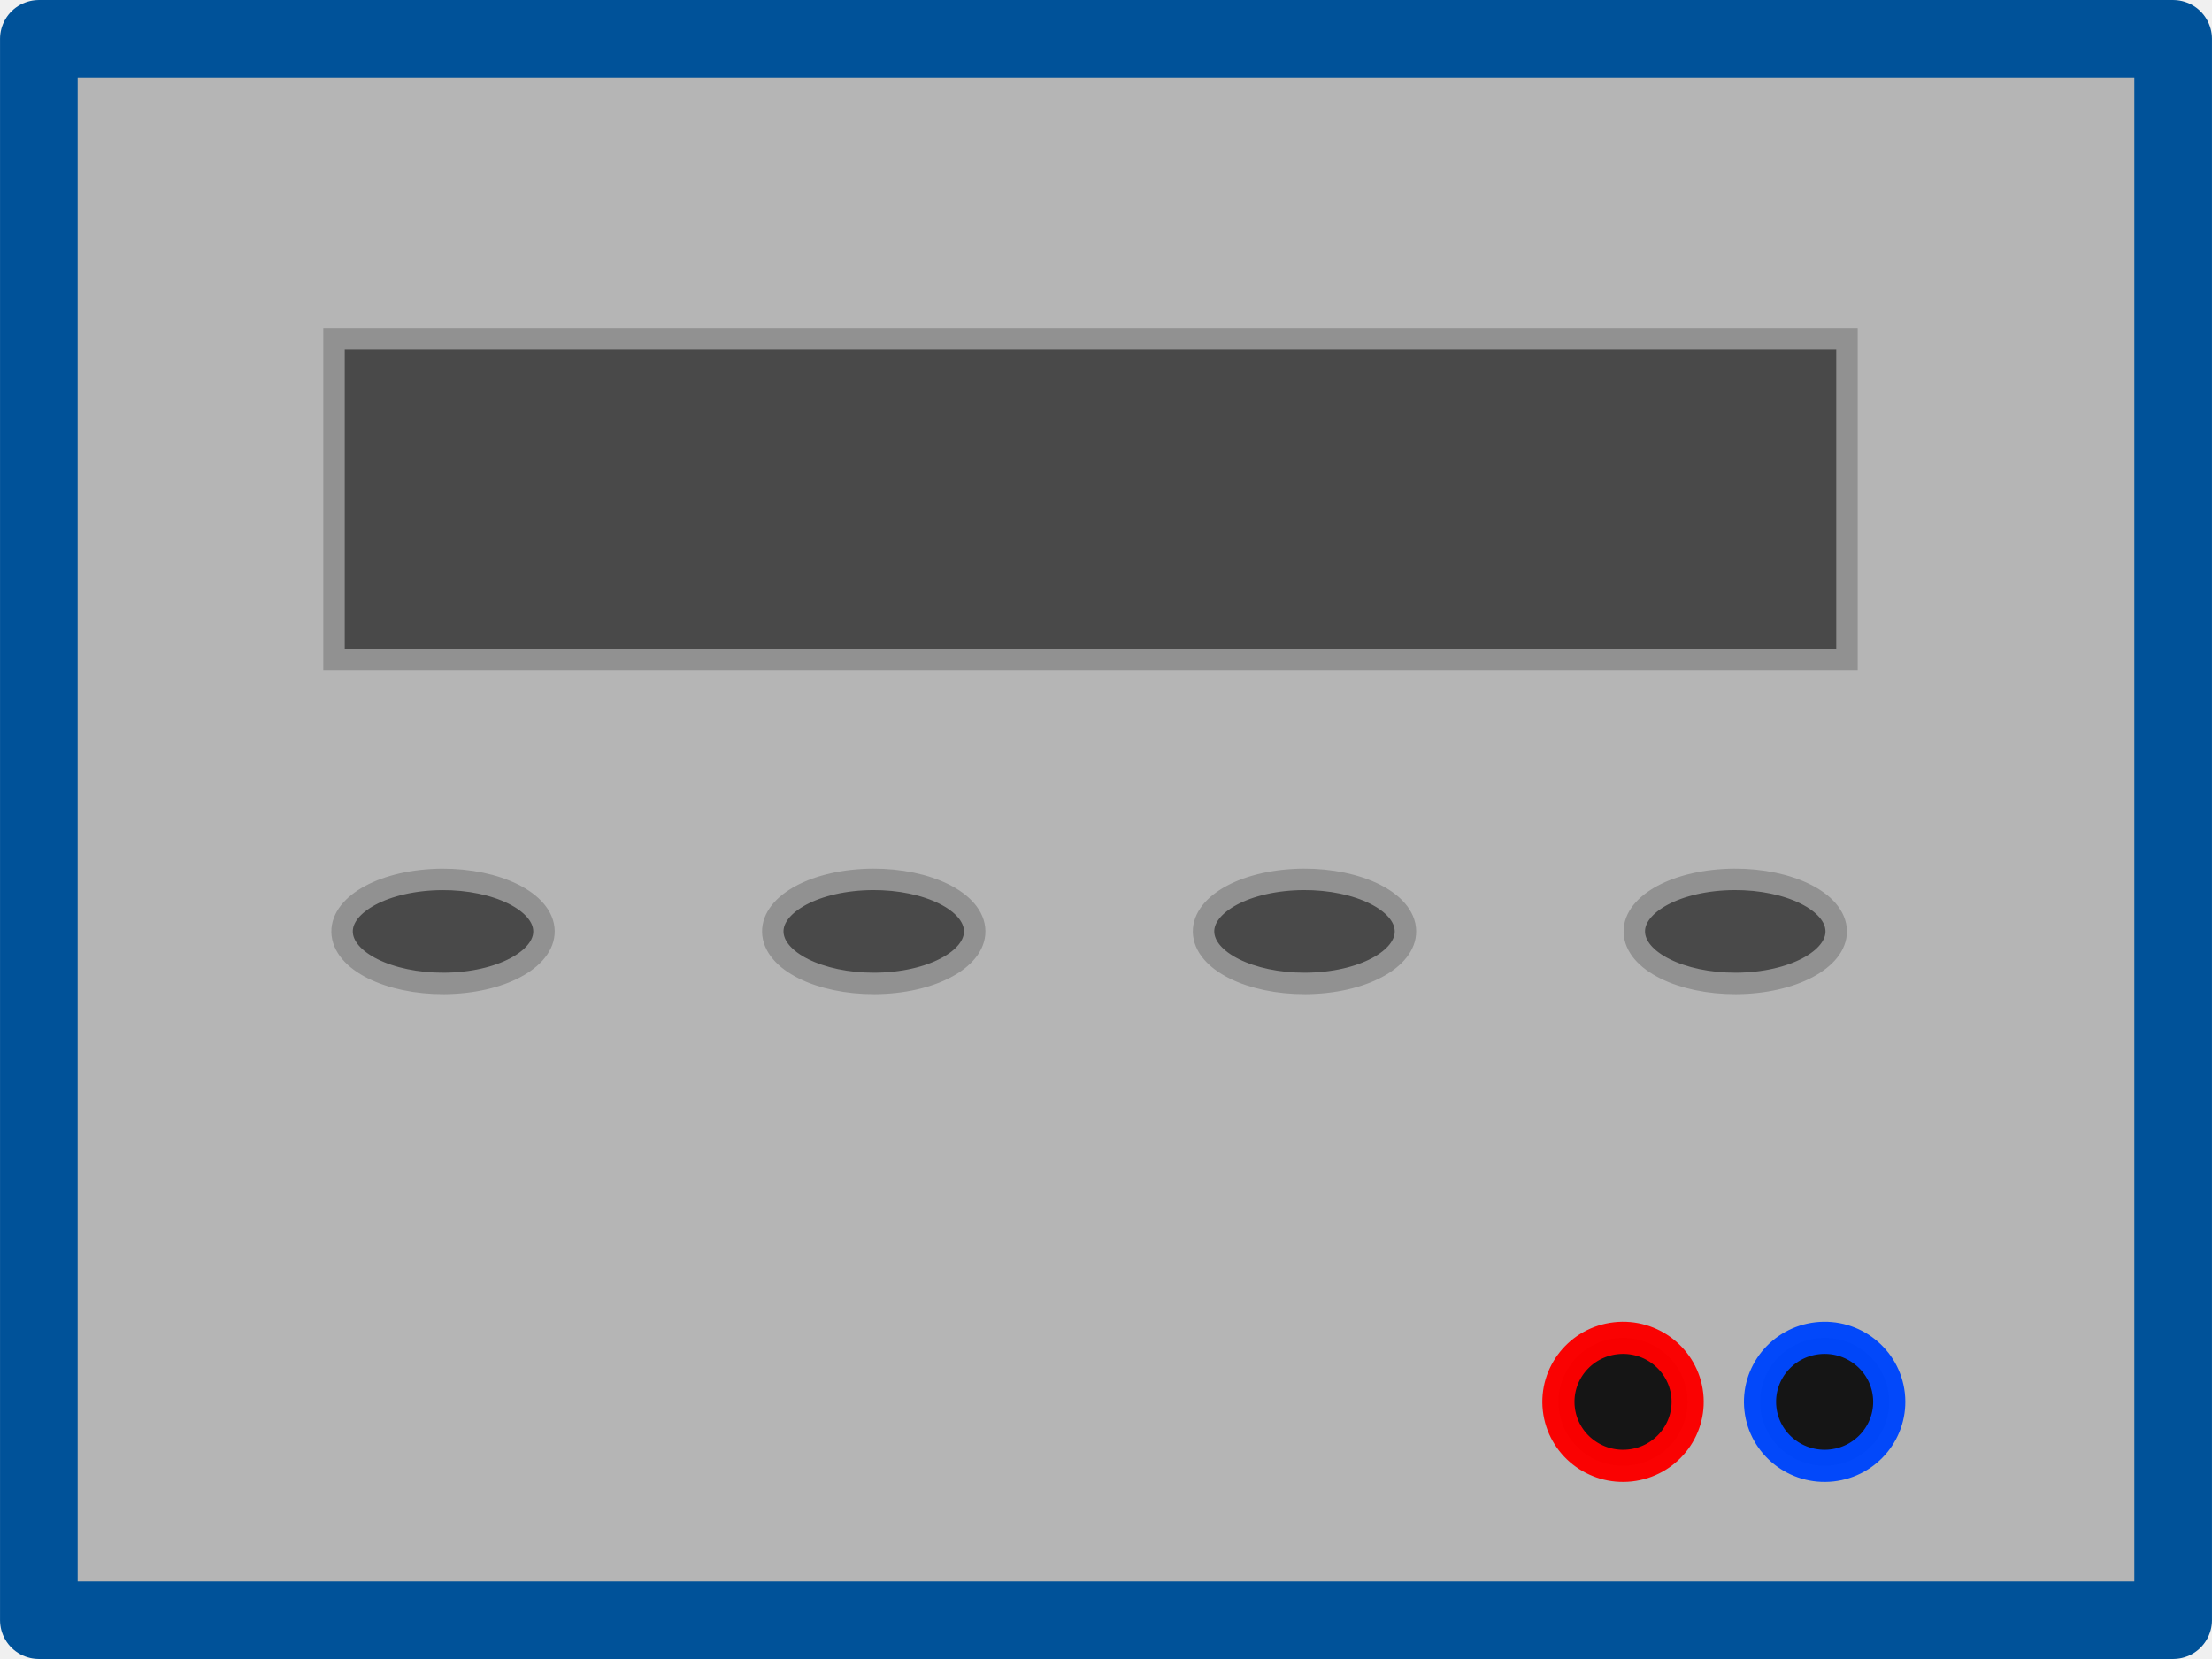
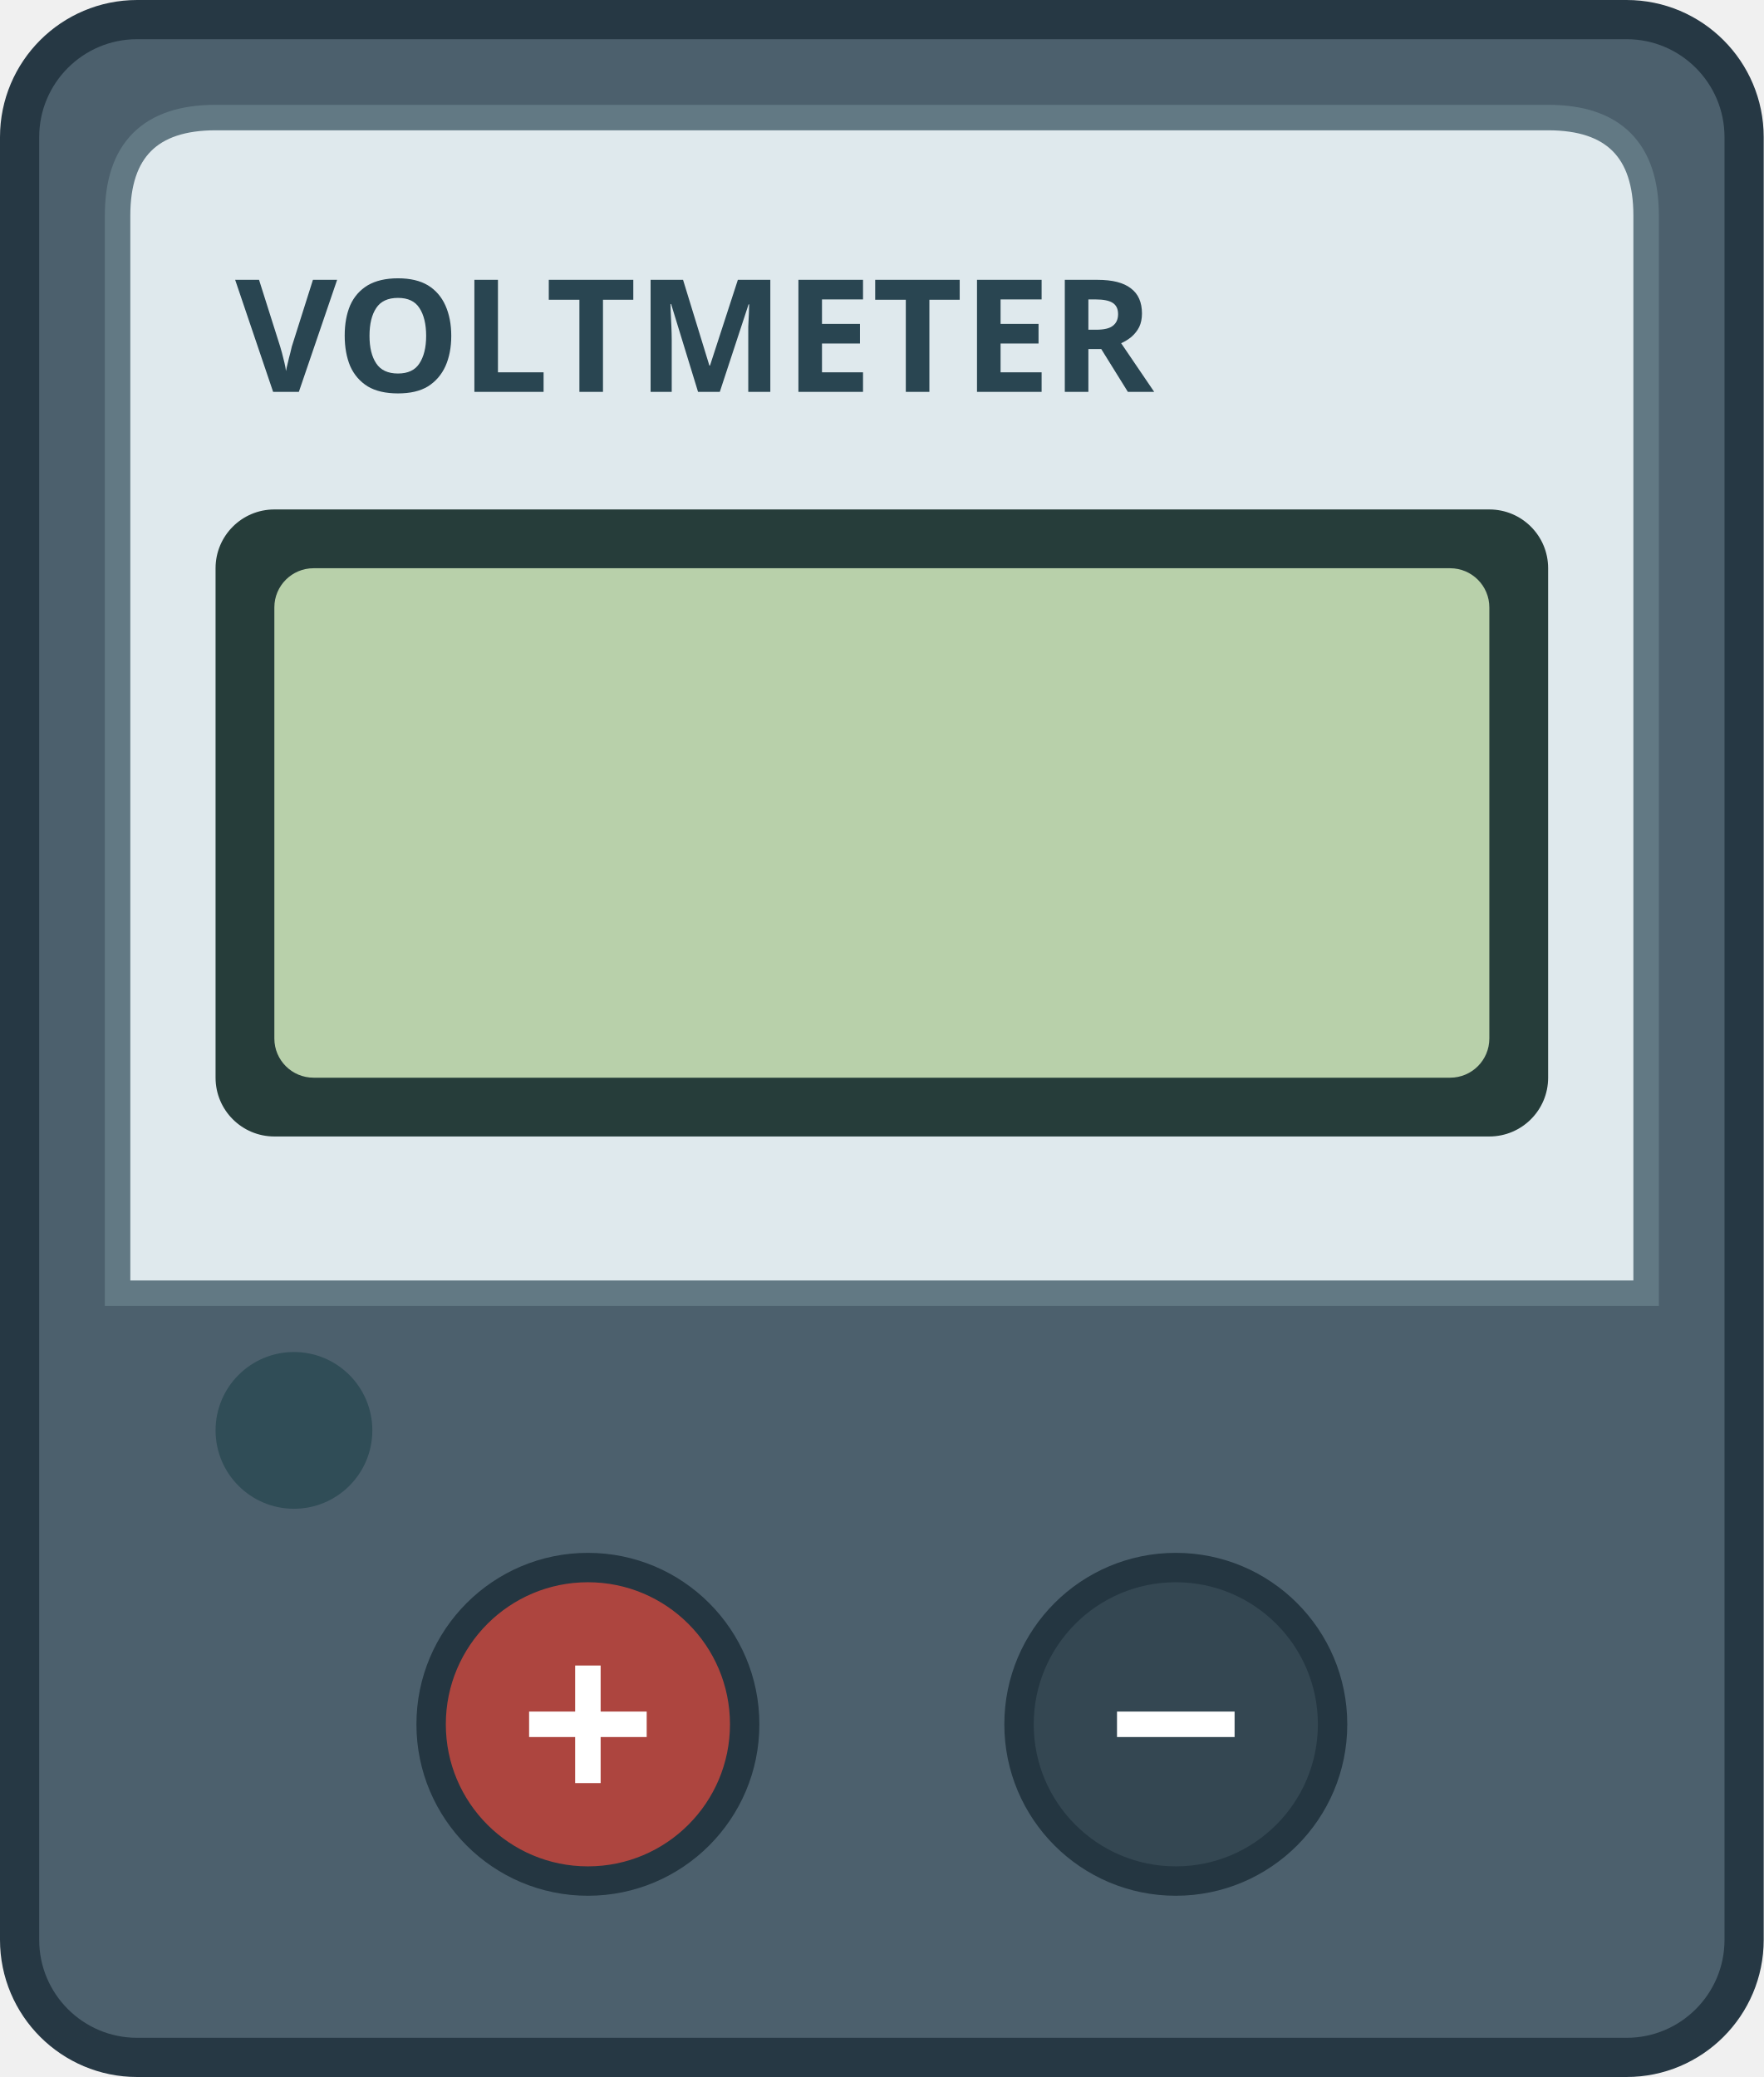
- <svg xmlns="http://www.w3.org/2000/svg" width="200" height="150" viewBox="0 0 52.917 39.688" version="1.1" id="svg1">
-   <defs id="defs1">
-     <rect x="15.07" y="15.468" width="69.296" height="14.01" id="rect3" />
-   </defs>
-   <g id="layer1">
-     <rect style="fill:#b5b5b5;fill-opacity:1;stroke:#005299;stroke-width:1.857;stroke-linejoin:round;stroke-dasharray:none;stroke-opacity:1" id="rect1" width="51.059" height="37.83" x="0.929" y="0.929" />
-     <path style="fill:#494949;fill-opacity:1;stroke:#919191;stroke-width:0.513;stroke-opacity:1" id="path2-1" d="m 23.303,22.147 a 2.415,1.245 0 0 1 -2.136,1.372 2.415,1.245 0 0 1 -2.665,-1.099 2.415,1.245 0 0 1 2.129,-1.375 2.415,1.245 0 0 1 2.671,1.095 z" />
-     <path style="fill:#494949;fill-opacity:1;stroke:#919191;stroke-width:0.513;stroke-opacity:1" id="path2-83" d="m 33.608,22.147 a 2.415,1.245 0 0 1 -2.136,1.372 2.415,1.245 0 0 1 -2.665,-1.099 2.415,1.245 0 0 1 2.129,-1.375 2.415,1.245 0 0 1 2.671,1.095 z" />
-     <rect style="fill:#494949;fill-opacity:1;stroke:#919191;stroke-width:0.513;stroke-opacity:1" id="rect2" width="36.195" height="7.659" x="7.99" y="8.113" />
-     <path style="fill:#494949;fill-opacity:1;stroke:#919191;stroke-width:0.513;stroke-opacity:1" id="path2" d="M 12.999,22.147 A 2.415,1.245 0 0 1 10.863,23.519 2.415,1.245 0 0 1 8.198,22.421 2.415,1.245 0 0 1 10.326,21.046 2.415,1.245 0 0 1 12.998,22.141 Z" />
-     <path style="fill:#494949;fill-opacity:1;stroke:#919191;stroke-width:0.513;stroke-opacity:1" id="path2-8" d="m 43.913,22.147 a 2.415,1.245 0 0 1 -2.136,1.372 2.415,1.245 0 0 1 -2.665,-1.099 2.415,1.245 0 0 1 2.129,-1.375 2.415,1.245 0 0 1 2.671,1.095 z" />
-     <path style="fill:#151515;fill-opacity:1;stroke:#fb0000;stroke-width:0.769;stroke-dasharray:none;stroke-opacity:0.985" id="path3" d="m 40.364,33.369 a 1.546,1.532 0 0 1 -1.367,1.689 1.546,1.532 0 0 1 -1.706,-1.352 1.546,1.532 0 0 1 1.362,-1.692 1.546,1.532 0 0 1 1.71,1.348 z" />
-     <path style="fill:#151515;fill-opacity:1;stroke:#0047fb;stroke-width:0.769;stroke-dasharray:none;stroke-opacity:0.985" id="path3-9" d="m 45.187,33.369 a 1.546,1.532 0 0 1 -1.367,1.689 1.546,1.532 0 0 1 -1.706,-1.352 1.546,1.532 0 0 1 1.362,-1.692 1.546,1.532 0 0 1 1.71,1.348 z" />
+ <svg xmlns="http://www.w3.org/2000/svg" width="90" height="106" viewBox="0 0 90 106">
+   <rect x="1" y="1" width="88" height="104" rx="6" fill="#4c606d" stroke="#263844" stroke-width="2" />
+   <path d="M6 66V11q0-5 5-5h68q5 0 5 5v55Z" fill="#dfe9ed" stroke="#627984" stroke-width="1.3" />
+   <text x="12" y="20" fill="#294551" font-family="sans-serif" font-size="8" font-weight="bold">VOLTMETER</text>
+   <rect x="11" y="26" width="68" height="32" rx="3" fill="#263d3a" />
+   <rect x="14" y="29" width="62" height="26" rx="2" fill="#b8d0aa" />
+   <circle cx="15" cy="73" r="4" fill="#304d57" />
+   <g stroke="#243641" stroke-width="1.5">
+     <circle cx="30" cy="88" r="8" fill="#ad453f" />
+     <circle cx="60" cy="88" r="8" fill="#344752" />
  </g>
+   <path d="M27 88h6m-3-3v6m27-3h6" stroke="#fff" stroke-width="1.3" />
</svg>
